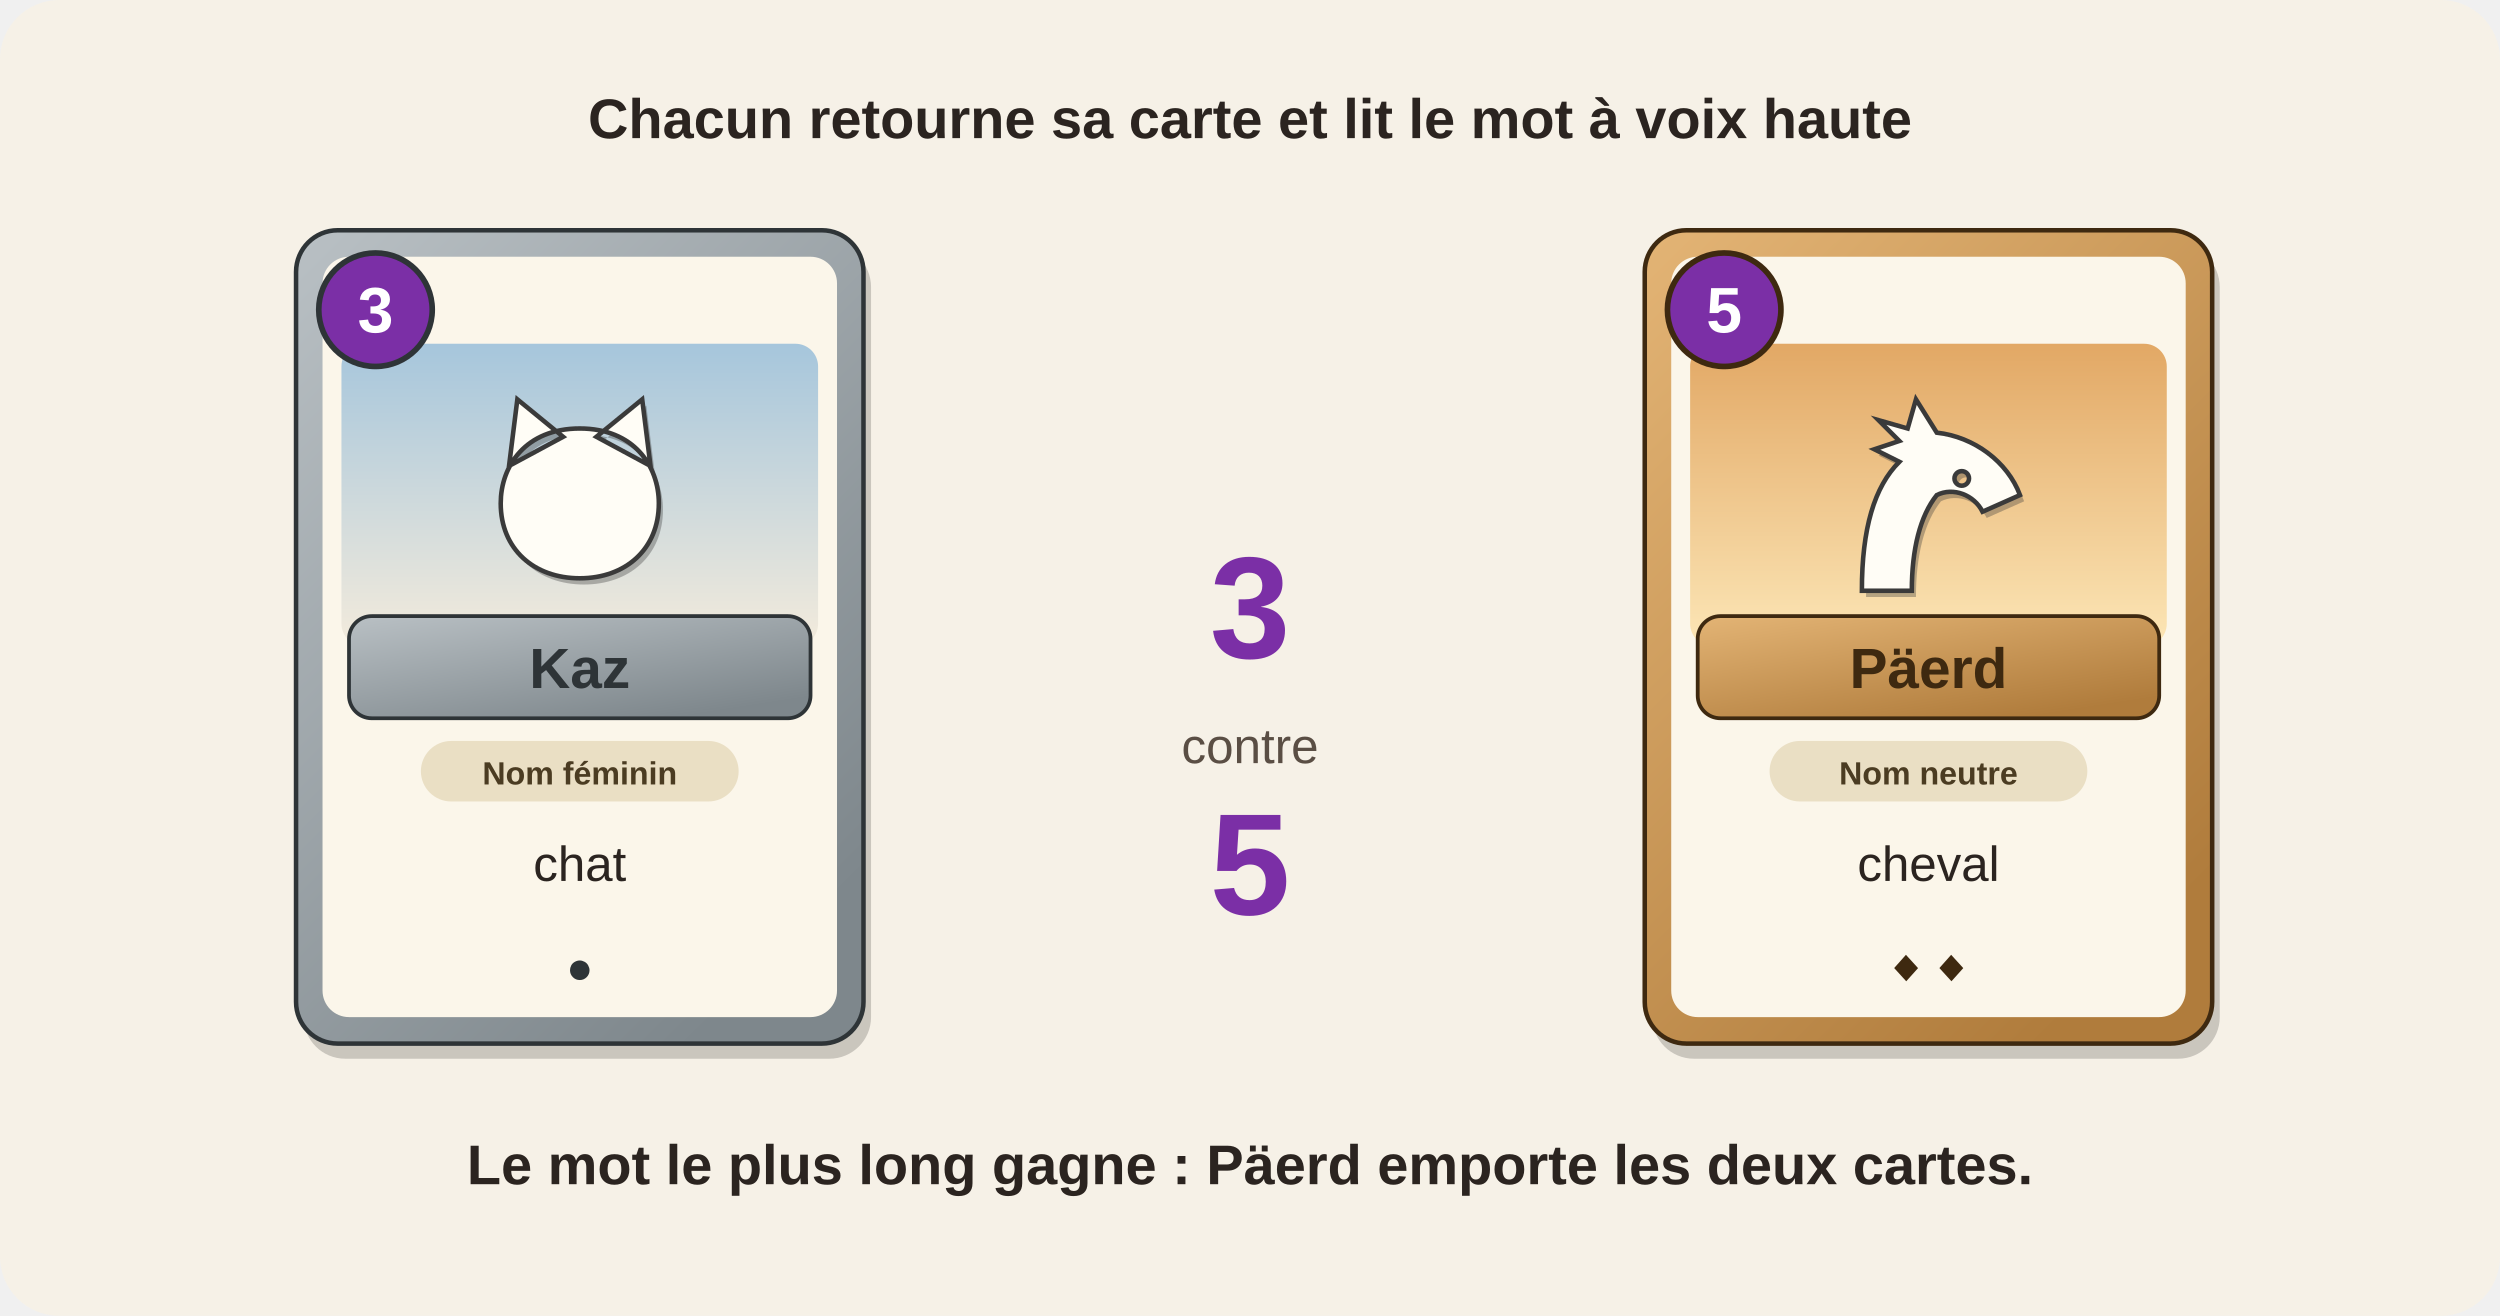
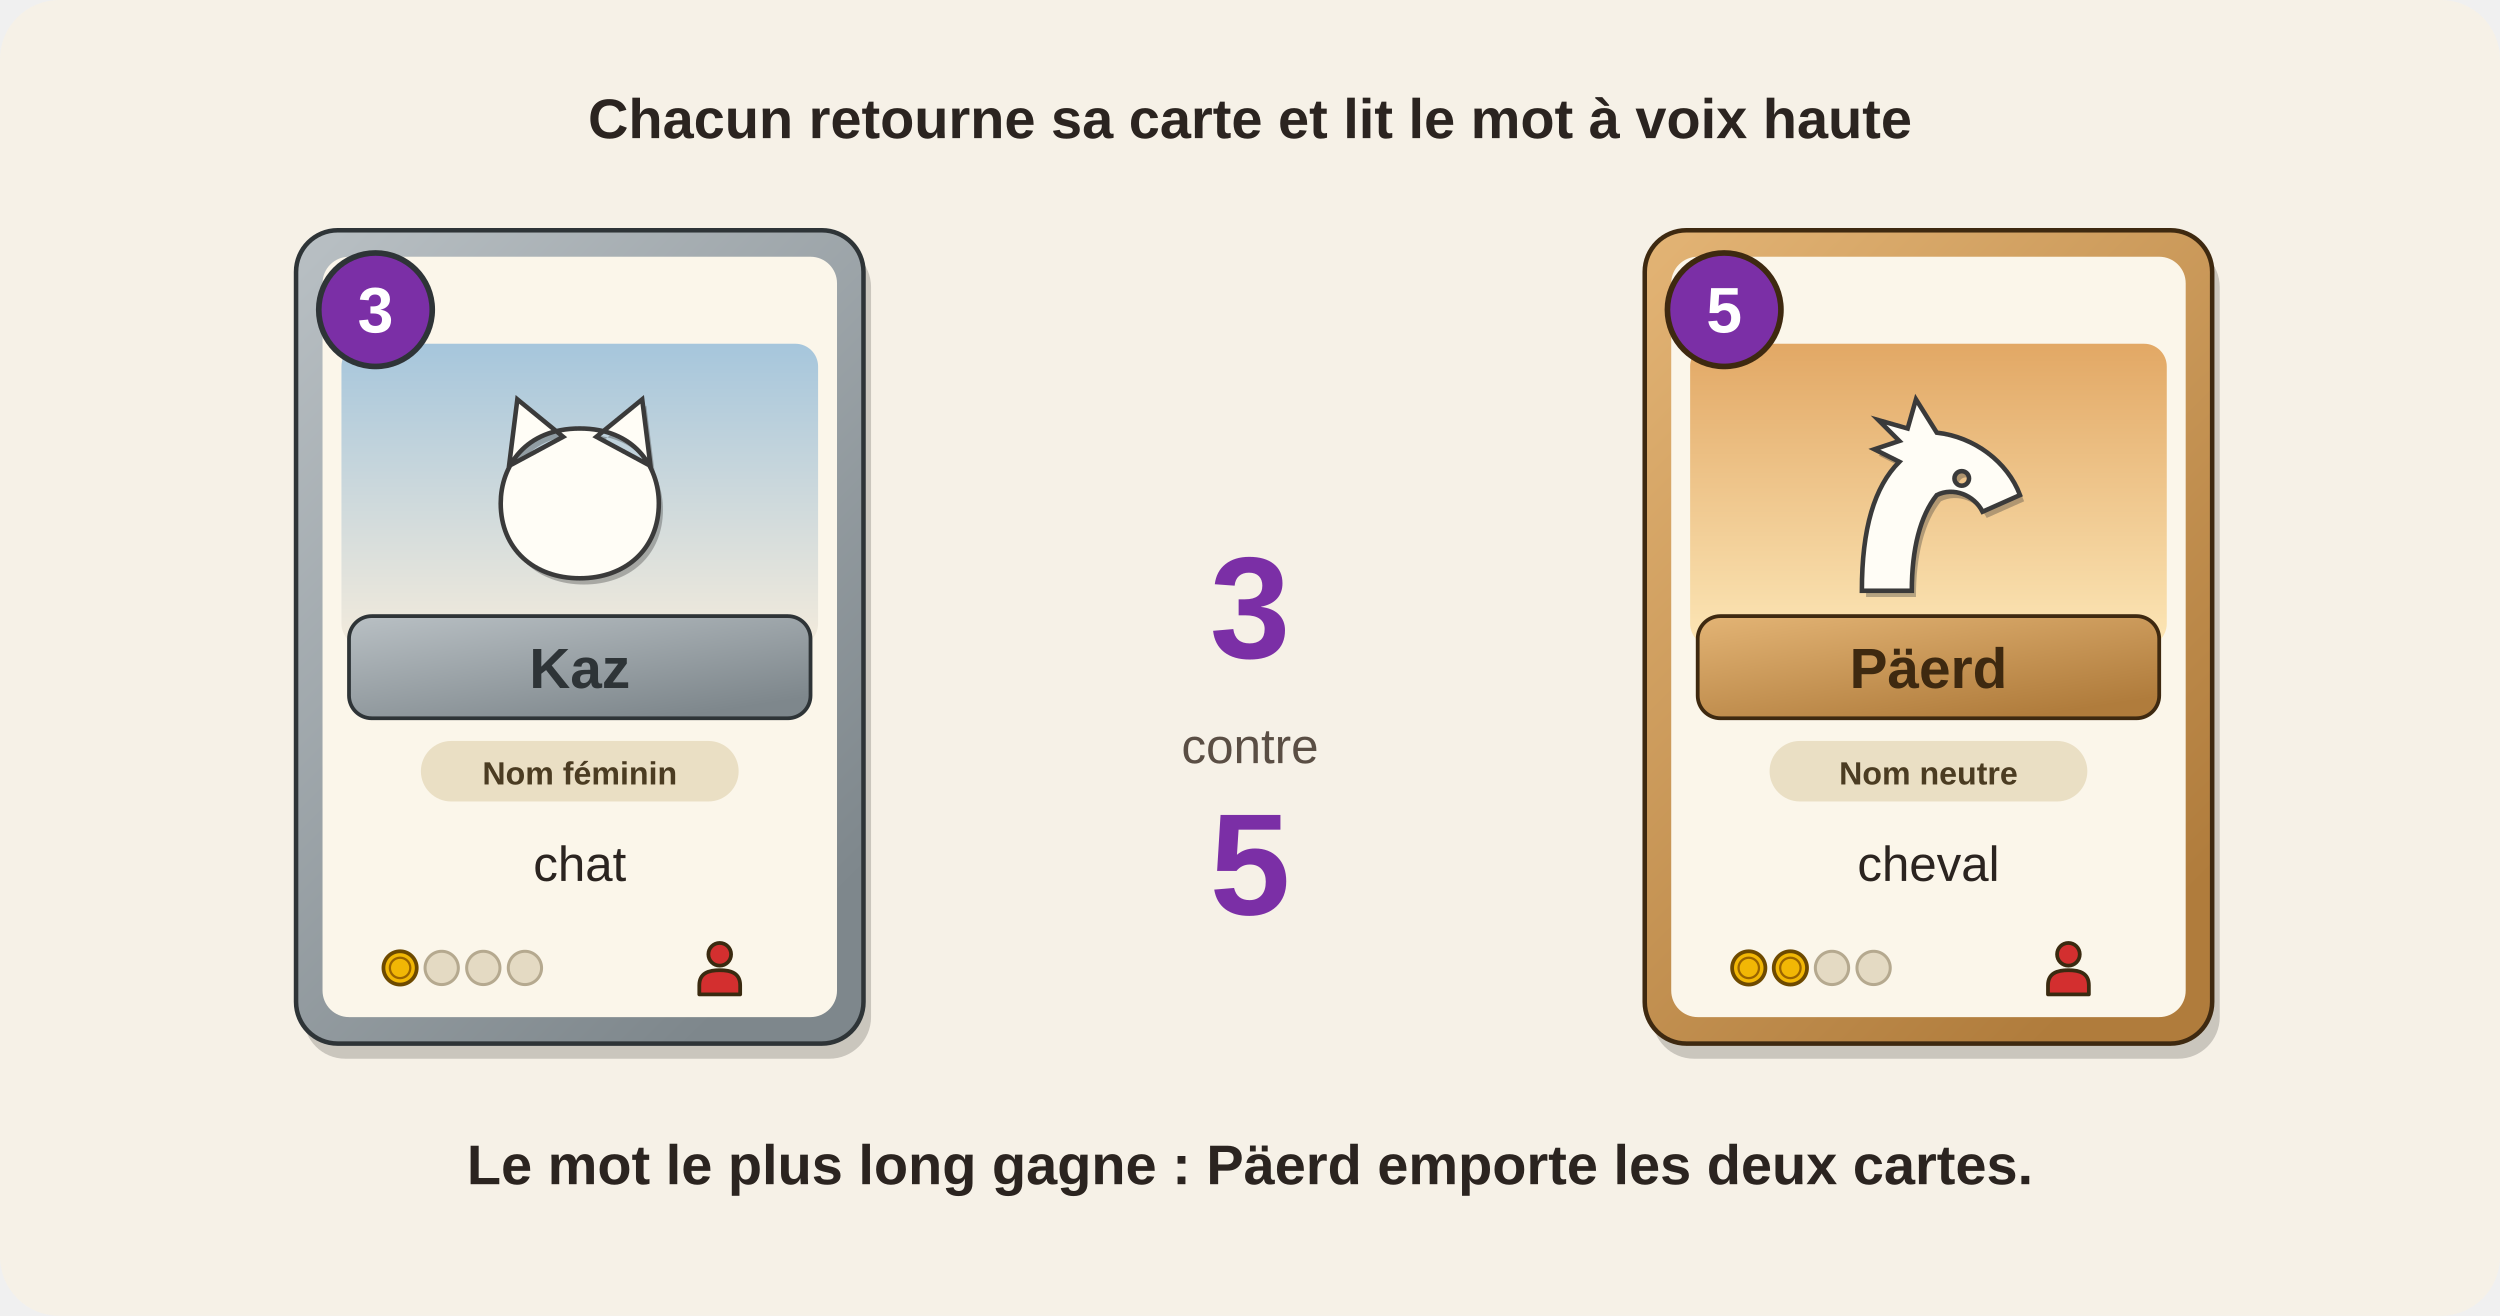
<svg xmlns="http://www.w3.org/2000/svg" viewBox="0 0 760 400" role="img" aria-label="La Bataille des mots : Kaz, 3 lettres, contre Päerd, 5 lettres ; Päerd gagne">
  <rect width="760" height="400" rx="18" fill="#F6F1E7" />
  <text x="380" y="42" text-anchor="middle" font-family="'Helvetica Neue', Arial, sans-serif" font-size="17" font-weight="700" fill="#2b2420">Chacun retourne sa carte et lit le mot à voix haute</text>
  <g transform="translate(90 70) scale(1.15)">
    <defs>
      <linearGradient id="m3" x1="0" y1="0" x2=".7" y2="1">
        <stop offset="0" stop-color="#B9C0C4" />
        <stop offset="1" stop-color="#7E878C" />
      </linearGradient>
      <linearGradient id="c4" x1="0" y1="0" x2="0" y2="1">
        <stop offset="0" stop-color="#A6C6DC" />
        <stop offset="1" stop-color="#F3EBDC" />
      </linearGradient>
    </defs>
    <rect x="2" y="4" width="150" height="215" rx="11" fill="#000" opacity=".18" />
    <rect width="150" height="215" rx="11" fill="url(#m3)" stroke="#2E3437" stroke-width="1.2" />
    <rect x="7" y="7" width="136" height="201" rx="7" fill="#FBF6EA" />
    <rect x="12" y="30" width="126" height="80" rx="6" fill="url(#c4)" />
    <g transform="translate(75 70) scale(.55)">
      <path d="M-34 -14 L-30 -46 L-8 -28 Z M34 -14 L30 -46 L8 -28 Z M0 -32 C26 -32 38 -14 38 4 C38 26 22 40 0 40 C-22 40 -38 26 -38 4 C-38 -14 -26 -32 0 -32 Z" fill-rule="evenodd" fill="#3a3a3a" opacity=".35" transform="translate(2 3)" />
      <path d="M-34 -14 L-30 -46 L-8 -28 Z M34 -14 L30 -46 L8 -28 Z M0 -32 C26 -32 38 -14 38 4 C38 26 22 40 0 40 C-22 40 -38 26 -38 4 C-38 -14 -26 -32 0 -32 Z" fill-rule="evenodd" fill="#FFFDF6" stroke="#3a3a3a" stroke-width="2.2" />
    </g>
    <circle cx="21" cy="21" r="15" fill="#7B2FA6" stroke="#2E3437" stroke-width="1.5" />
    <text x="21" y="27" text-anchor="middle" font-family="'Helvetica Neue', Arial, sans-serif" font-size="17" font-weight="800" fill="#fff">3</text>
    <rect x="14" y="102" width="122" height="27" rx="6" fill="url(#m3)" stroke="#2E3437" stroke-width="1" />
    <text x="75" y="121" text-anchor="middle" font-family="'Helvetica Neue', Arial, sans-serif" font-size="15" font-weight="800" fill="#2E3437">Kaz</text>
    <rect x="33" y="135" width="84" height="16" rx="8" fill="#EADFC4" />
    <text x="75" y="146.5" text-anchor="middle" font-family="'Helvetica Neue', Arial, sans-serif" font-size="8.5" font-weight="700" fill="#4b3c22">Nom féminin</text>
    <text x="75" y="172" text-anchor="middle" font-family="'Helvetica Neue', Arial, sans-serif" font-size="13" fill="#2b2420">chat</text>
-     <text x="75" y="199" text-anchor="middle" font-family="'Helvetica Neue', Arial, sans-serif" font-size="12" fill="#2E3437">●</text>
+     <circle cx="27.5" cy="195" r="4.4" fill="#F2B705" stroke="#6E4A00" stroke-width="1" />
+     <circle cx="27.5" cy="195" r="2.7" fill="none" stroke="#9A6400" stroke-width=".6" />
+     <circle cx="38.5" cy="195" r="4.4" fill="#E4DAC3" stroke="#B5A98F" stroke-width=".8" />
+     <circle cx="49.5" cy="195" r="4.4" fill="#E4DAC3" stroke="#B5A98F" stroke-width=".8" />
+     <circle cx="60.5" cy="195" r="4.4" fill="#E4DAC3" stroke="#B5A98F" stroke-width=".8" />
+     <circle cx="112" cy="191.4" r="3" fill="#D32F2F" stroke="#3a2a10" stroke-width="1" stroke-linejoin="round" />
+     <path d="M106.6 202 V199.6 C106.6 196.4 109 195.6 112 195.6 C115 195.6 117.4 196.4 117.4 199.6 V202 Z" fill="#D32F2F" stroke="#3a2a10" stroke-width="1" stroke-linejoin="round" />
  </g>
  <g transform="translate(500 70) scale(1.15)">
    <defs>
      <linearGradient id="m5" x1="0" y1="0" x2=".7" y2="1">
        <stop offset="0" stop-color="#E3B475" />
        <stop offset="1" stop-color="#B07C3C" />
      </linearGradient>
      <linearGradient id="c6" x1="0" y1="0" x2="0" y2="1">
        <stop offset="0" stop-color="#E2A865" />
        <stop offset="1" stop-color="#FCE6B6" />
      </linearGradient>
    </defs>
    <rect x="2" y="4" width="150" height="215" rx="11" fill="#000" opacity=".18" />
    <rect width="150" height="215" rx="11" fill="url(#m5)" stroke="#3E2910" stroke-width="1.2" />
    <rect x="7" y="7" width="136" height="201" rx="7" fill="#FBF6EA" />
    <rect x="12" y="30" width="126" height="80" rx="6" fill="url(#c6)" />
    <g transform="translate(75 70) scale(.55)">
      <path d="M-6 -46 L4 -30 C22 -28 38 -16 44 0 L26 8 C22 0 12 -4 4 0 C-4 10 -8 26 -8 46 L-32 46 C-32 16 -26 -4 -14 -16 L-26 -22 L-14 -26 L-24 -36 L-10 -32 Z M12.5 -8 A3.5 3.5 0 1 0 19.5 -8 A3.5 3.5 0 1 0 12.5 -8 Z" fill-rule="evenodd" fill="#3a3a3a" opacity=".35" transform="translate(2 3)" />
      <path d="M-6 -46 L4 -30 C22 -28 38 -16 44 0 L26 8 C22 0 12 -4 4 0 C-4 10 -8 26 -8 46 L-32 46 C-32 16 -26 -4 -14 -16 L-26 -22 L-14 -26 L-24 -36 L-10 -32 Z M12.5 -8 A3.5 3.5 0 1 0 19.5 -8 A3.5 3.5 0 1 0 12.5 -8 Z" fill-rule="evenodd" fill="#FFFDF6" stroke="#3a3a3a" stroke-width="2.2" />
    </g>
    <circle cx="21" cy="21" r="15" fill="#7B2FA6" stroke="#3E2910" stroke-width="1.5" />
    <text x="21" y="27" text-anchor="middle" font-family="'Helvetica Neue', Arial, sans-serif" font-size="17" font-weight="800" fill="#fff">5</text>
    <rect x="14" y="102" width="122" height="27" rx="6" fill="url(#m5)" stroke="#3E2910" stroke-width="1" />
    <text x="75" y="121" text-anchor="middle" font-family="'Helvetica Neue', Arial, sans-serif" font-size="15" font-weight="800" fill="#3E2910">Päerd</text>
    <rect x="33" y="135" width="84" height="16" rx="8" fill="#EADFC4" />
    <text x="75" y="146.5" text-anchor="middle" font-family="'Helvetica Neue', Arial, sans-serif" font-size="8.5" font-weight="700" fill="#4b3c22">Nom neutre</text>
    <text x="75" y="172" text-anchor="middle" font-family="'Helvetica Neue', Arial, sans-serif" font-size="13" fill="#2b2420">cheval</text>
-     <text x="75" y="199" text-anchor="middle" font-family="'Helvetica Neue', Arial, sans-serif" font-size="12" fill="#3E2910">◆◆</text>
+     <circle cx="27.5" cy="195" r="4.4" fill="#F2B705" stroke="#6E4A00" stroke-width="1" />
+     <circle cx="27.5" cy="195" r="2.7" fill="none" stroke="#9A6400" stroke-width=".6" />
+     <circle cx="38.5" cy="195" r="4.4" fill="#F2B705" stroke="#6E4A00" stroke-width="1" />
+     <circle cx="38.5" cy="195" r="2.7" fill="none" stroke="#9A6400" stroke-width=".6" />
+     <circle cx="49.5" cy="195" r="4.4" fill="#E4DAC3" stroke="#B5A98F" stroke-width=".8" />
+     <circle cx="60.5" cy="195" r="4.4" fill="#E4DAC3" stroke="#B5A98F" stroke-width=".8" />
+     <circle cx="112" cy="191.4" r="3" fill="#D32F2F" stroke="#3a2a10" stroke-width="1" stroke-linejoin="round" />
+     <path d="M106.6 202 V199.6 C106.6 196.4 109 195.6 112 195.6 C115 195.6 117.4 196.4 117.4 199.6 V202 Z" fill="#D32F2F" stroke="#3a2a10" stroke-width="1" stroke-linejoin="round" />
  </g>
  <text x="380" y="200" text-anchor="middle" font-family="'Helvetica Neue', Arial, sans-serif" font-size="44" font-weight="800" fill="#7B2FA6">3</text>
  <text x="380" y="232" text-anchor="middle" font-family="'Helvetica Neue', Arial, sans-serif" font-size="15" font-weight="400" fill="#5a4e44">contre</text>
  <text x="380" y="278" text-anchor="middle" font-family="'Helvetica Neue', Arial, sans-serif" font-size="44" font-weight="800" fill="#7B2FA6">5</text>
  <text x="380" y="360" text-anchor="middle" font-family="'Helvetica Neue', Arial, sans-serif" font-size="17" font-weight="700" fill="#2b2420">Le mot le plus long gagne : Päerd emporte les deux cartes.</text>
</svg>
